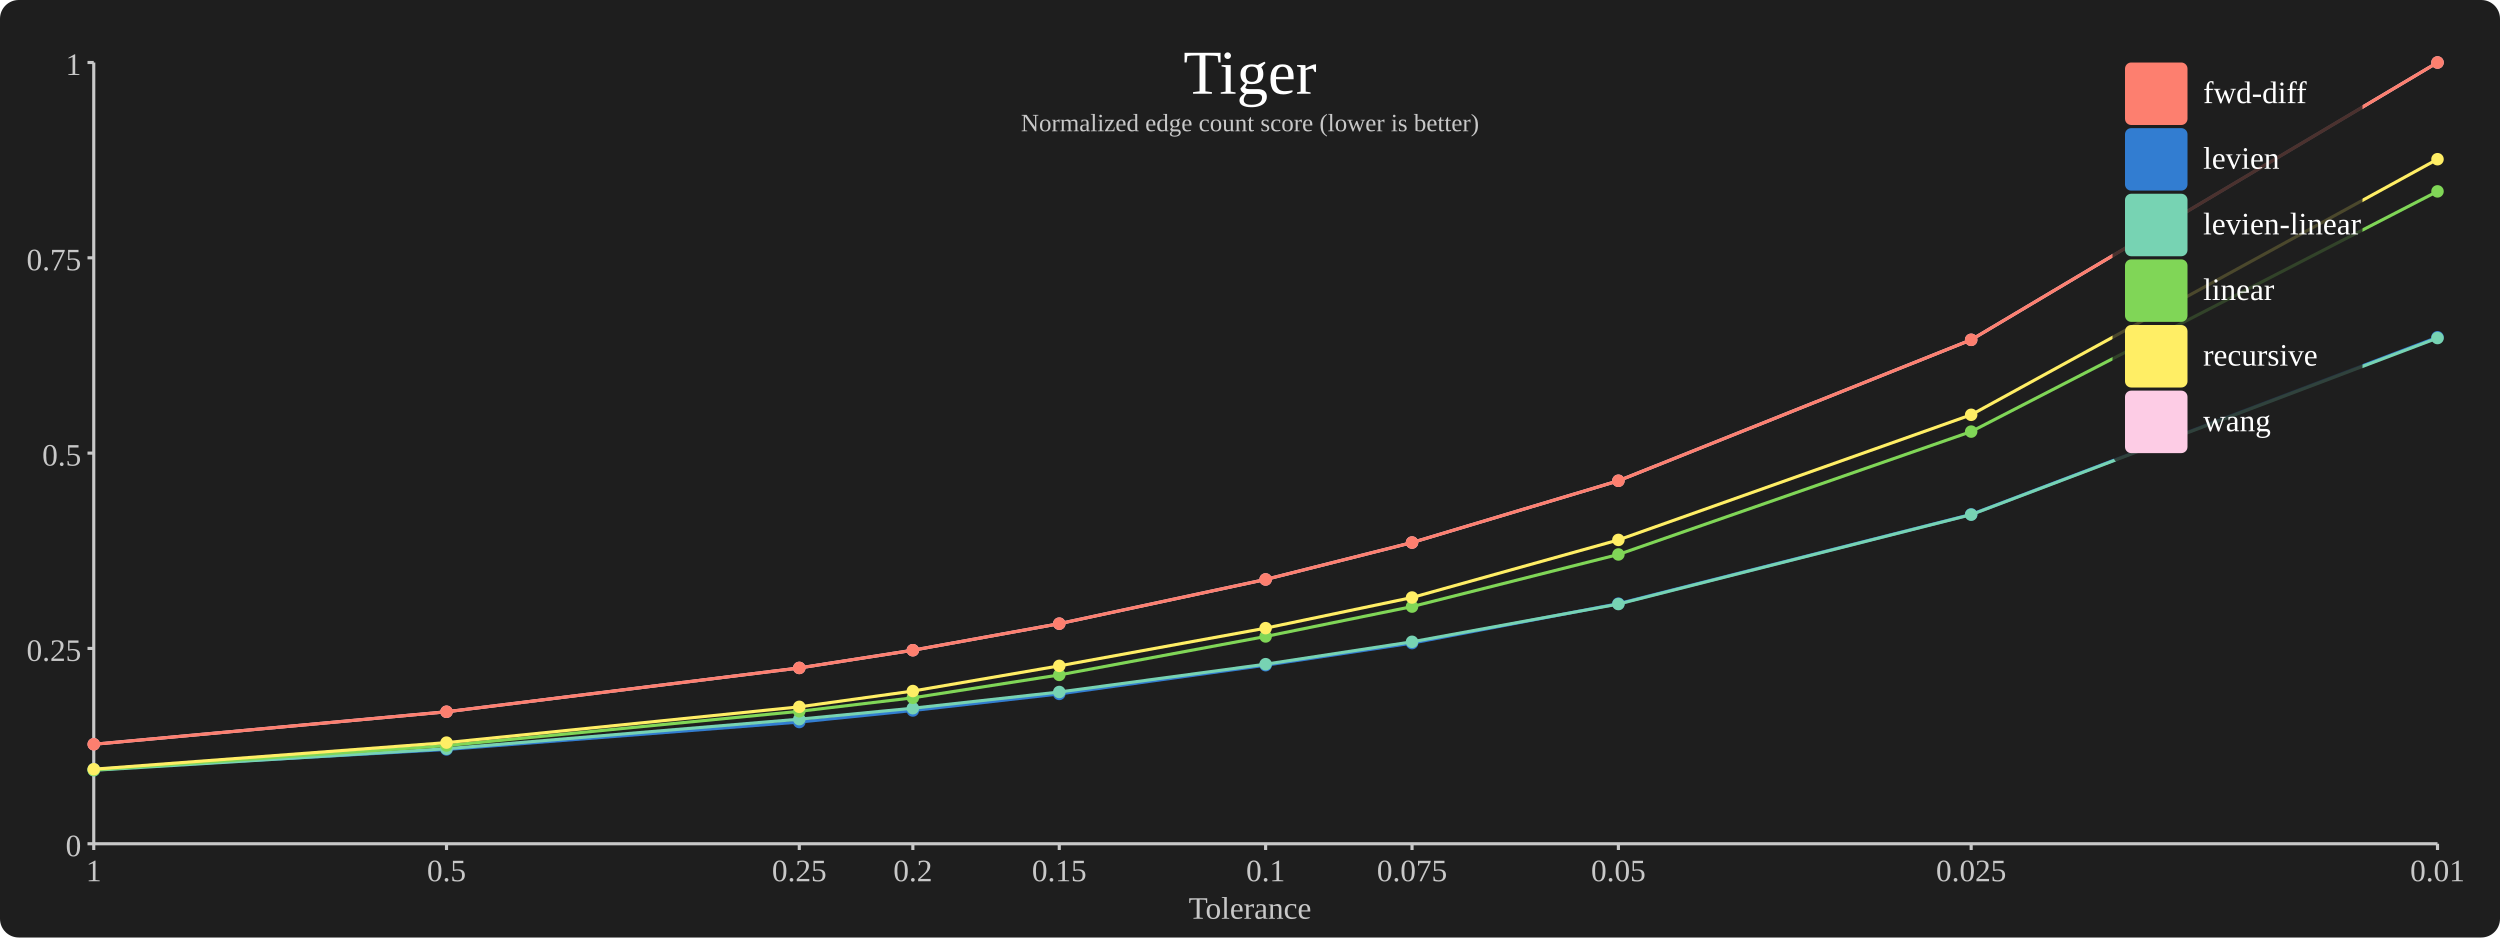
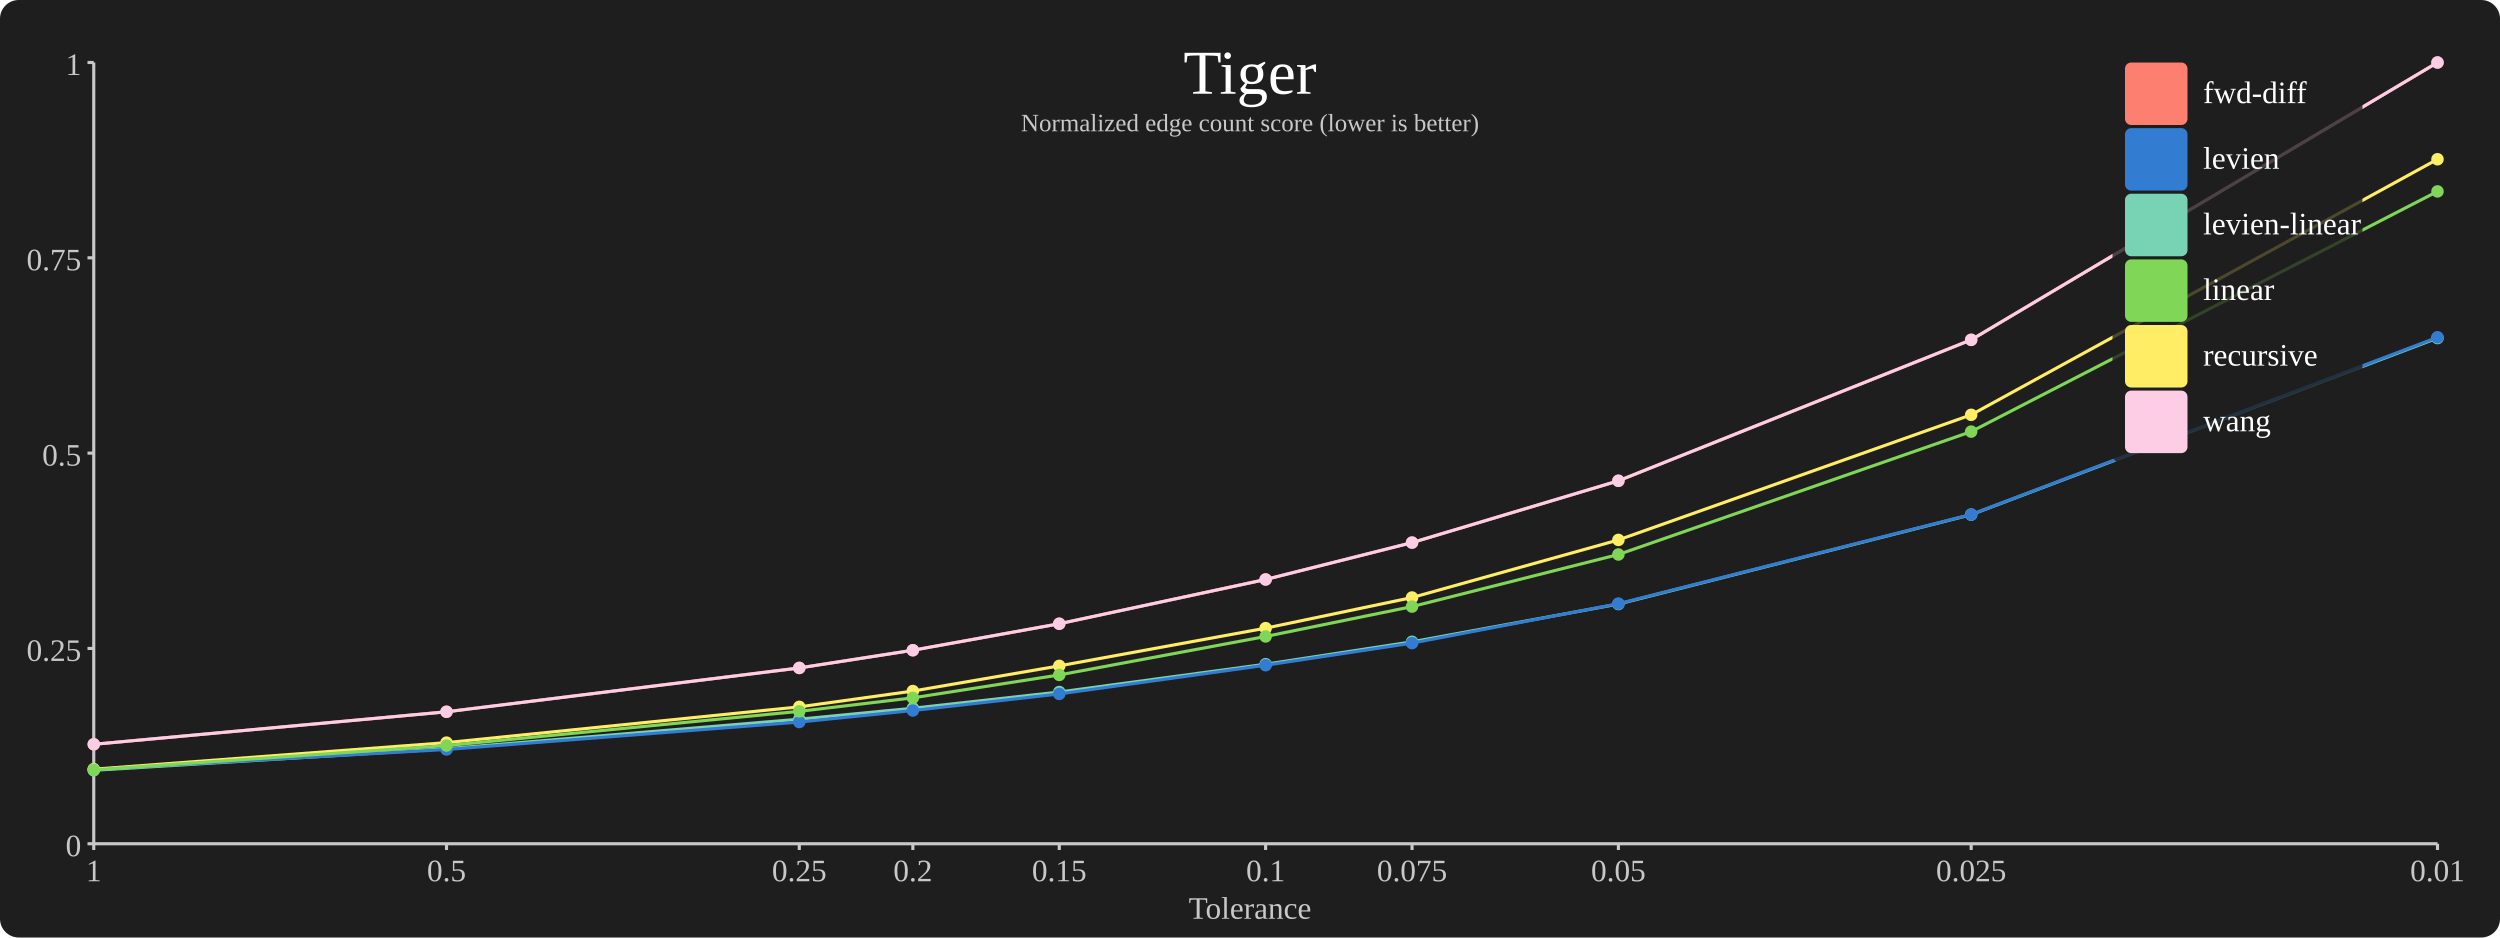
<svg xmlns="http://www.w3.org/2000/svg" viewBox="0 0 800 300">
  <rect x="0" y="0" width="800" height="300" ry="6" style="fill:rgb(30,30,30);stroke:none;fill-opacity:1;stroke-opacity:1;" />
  <path d="M 30 20 L 30 270" style="stroke:rgb(200,200,200);stroke-width:1" />
  <path d="M 30 270 L 780 270" style="stroke:rgb(200,200,200);stroke-width:1" />
  <path d="M 780 270 L 780 272" style="stroke:rgb(200,200,200);stroke-width:1" />
  <text x="780" y="282" style="font-size:10px;fill:rgb(200,200,200);text-anchor:middle;text-align:center;"> 0.01 </text>
  <path d="M 630.772 270 L 630.772 272" style="stroke:rgb(200,200,200);stroke-width:1" />
  <text x="630.772" y="282" style="font-size:10px;fill:rgb(200,200,200);text-anchor:middle;text-align:center;"> 0.025 </text>
  <path d="M 517.886 270 L 517.886 272" style="stroke:rgb(200,200,200);stroke-width:1" />
  <text x="517.886" y="282" style="font-size:10px;fill:rgb(200,200,200);text-anchor:middle;text-align:center;"> 0.05 </text>
  <path d="M 451.852 270 L 451.852 272" style="stroke:rgb(200,200,200);stroke-width:1" />
  <text x="451.852" y="282" style="font-size:10px;fill:rgb(200,200,200);text-anchor:middle;text-align:center;"> 0.075 </text>
  <path d="M 405 270 L 405 272" style="stroke:rgb(200,200,200);stroke-width:1" />
  <text x="405" y="282" style="font-size:10px;fill:rgb(200,200,200);text-anchor:middle;text-align:center;"> 0.1 </text>
  <path d="M 338.966 270 L 338.966 272" style="stroke:rgb(200,200,200);stroke-width:1" />
  <text x="338.966" y="282" style="font-size:10px;fill:rgb(200,200,200);text-anchor:middle;text-align:center;"> 0.15 </text>
  <path d="M 292.114 270 L 292.114 272" style="stroke:rgb(200,200,200);stroke-width:1" />
  <text x="292.114" y="282" style="font-size:10px;fill:rgb(200,200,200);text-anchor:middle;text-align:center;"> 0.2 </text>
  <path d="M 255.773 270 L 255.773 272" style="stroke:rgb(200,200,200);stroke-width:1" />
  <text x="255.773" y="282" style="font-size:10px;fill:rgb(200,200,200);text-anchor:middle;text-align:center;"> 0.25 </text>
  <path d="M 142.886 270 L 142.886 272" style="stroke:rgb(200,200,200);stroke-width:1" />
  <text x="142.886" y="282" style="font-size:10px;fill:rgb(200,200,200);text-anchor:middle;text-align:center;"> 0.5 </text>
  <path d="M 30 270 L 30 272" style="stroke:rgb(200,200,200);stroke-width:1" />
  <text x="30" y="282" style="font-size:10px;fill:rgb(200,200,200);text-anchor:middle;text-align:center;"> 1 </text>
  <path d="M 28 270 L 30 270" style="stroke:rgb(200,200,200);stroke-width:1" />
  <text x="26" y="274" style="font-size:10px;fill:rgb(200,200,200);text-anchor:end;text-align:right;"> 0 </text>
  <path d="M 28 207.5 L 30 207.5" style="stroke:rgb(200,200,200);stroke-width:1" />
  <text x="26" y="211.5" style="font-size:10px;fill:rgb(200,200,200);text-anchor:end;text-align:right;"> 0.25 </text>
  <path d="M 28 145 L 30 145" style="stroke:rgb(200,200,200);stroke-width:1" />
  <text x="26" y="149" style="font-size:10px;fill:rgb(200,200,200);text-anchor:end;text-align:right;"> 0.5 </text>
  <path d="M 28 82.5 L 30 82.5" style="stroke:rgb(200,200,200);stroke-width:1" />
  <text x="26" y="86.5" style="font-size:10px;fill:rgb(200,200,200);text-anchor:end;text-align:right;"> 0.75 </text>
  <path d="M 28 20 L 30 20" style="stroke:rgb(200,200,200);stroke-width:1" />
  <text x="26" y="24" style="font-size:10px;fill:rgb(200,200,200);text-anchor:end;text-align:right;"> 1 </text>
  <text x="400" y="294" style="font-size:10px;fill:rgb(200,200,200);text-anchor:middle;text-align:center;"> Tolerance </text>
-   <circle cx="780" cy="107.92" r="2" style="fill:rgb(50,125,209);stroke:none;fill-opacity:1;stroke-opacity:1;" />
-   <path d="M 780 107.92 L 630.772 164.613" style="stroke:rgb(50,125,209);stroke-width:1" />
-   <circle cx="630.772" cy="164.613" r="2" style="fill:rgb(50,125,209);stroke:none;fill-opacity:1;stroke-opacity:1;" />
-   <path d="M 630.772 164.613 L 517.886 193.162" style="stroke:rgb(50,125,209);stroke-width:1" />
-   <circle cx="517.886" cy="193.162" r="2" style="fill:rgb(50,125,209);stroke:none;fill-opacity:1;stroke-opacity:1;" />
-   <path d="M 517.886 193.162 L 451.852 205.793" style="stroke:rgb(50,125,209);stroke-width:1" />
-   <circle cx="451.852" cy="205.793" r="2" style="fill:rgb(50,125,209);stroke:none;fill-opacity:1;stroke-opacity:1;" />
-   <path d="M 451.852 205.793 L 405 212.863" style="stroke:rgb(50,125,209);stroke-width:1" />
-   <circle cx="405" cy="212.863" r="2" style="fill:rgb(50,125,209);stroke:none;fill-opacity:1;stroke-opacity:1;" />
-   <path d="M 405 212.863 L 338.966 222.05" style="stroke:rgb(50,125,209);stroke-width:1" />
-   <circle cx="338.966" cy="222.05" r="2" style="fill:rgb(50,125,209);stroke:none;fill-opacity:1;stroke-opacity:1;" />
-   <path d="M 338.966 222.05 L 292.114 227.36" style="stroke:rgb(50,125,209);stroke-width:1" />
+   <circle cx="780" cy="20" r="2" style="fill:rgb(253,127,111);stroke:none;fill-opacity:1;stroke-opacity:1;" />
+   <path d="M 780 20 L 630.772 108.748" style="stroke:rgb(253,127,111);stroke-width:1" />
+   <circle cx="630.772" cy="108.748" r="2" style="fill:rgb(253,127,111);stroke:none;fill-opacity:1;stroke-opacity:1;" />
+   <path d="M 630.772 108.748 L 517.886 153.855" style="stroke:rgb(253,127,111);stroke-width:1" />
+   <circle cx="517.886" cy="153.855" r="2" style="fill:rgb(253,127,111);stroke:none;fill-opacity:1;stroke-opacity:1;" />
+   <path d="M 517.886 153.855 L 451.852 173.632" style="stroke:rgb(253,127,111);stroke-width:1" />
+   <circle cx="451.852" cy="173.632" r="2" style="fill:rgb(253,127,111);stroke:none;fill-opacity:1;stroke-opacity:1;" />
+   <path d="M 451.852 173.632 L 405 185.43" style="stroke:rgb(253,127,111);stroke-width:1" />
+   <circle cx="405" cy="185.43" r="2" style="fill:rgb(253,127,111);stroke:none;fill-opacity:1;stroke-opacity:1;" />
+   <path d="M 405 185.43 L 338.966 199.597" style="stroke:rgb(253,127,111);stroke-width:1" />
+   <circle cx="338.966" cy="199.597" r="2" style="fill:rgb(253,127,111);stroke:none;fill-opacity:1;stroke-opacity:1;" />
+   <path d="M 338.966 199.597 L 292.114 208.075" style="stroke:rgb(253,127,111);stroke-width:1" />
+   <circle cx="292.114" cy="208.075" r="2" style="fill:rgb(253,127,111);stroke:none;fill-opacity:1;stroke-opacity:1;" />
+   <path d="M 292.114 208.075 L 255.773 213.738" style="stroke:rgb(253,127,111);stroke-width:1" />
+   <circle cx="255.773" cy="213.738" r="2" style="fill:rgb(253,127,111);stroke:none;fill-opacity:1;stroke-opacity:1;" />
+   <path d="M 255.773 213.738 L 142.886 227.768" style="stroke:rgb(253,127,111);stroke-width:1" />
+   <circle cx="142.886" cy="227.768" r="2" style="fill:rgb(253,127,111);stroke:none;fill-opacity:1;stroke-opacity:1;" />
+   <path d="M 142.886 227.768 L 30 238.17" style="stroke:rgb(253,127,111);stroke-width:1" />
+   <circle cx="30" cy="238.17" r="2" style="fill:rgb(253,127,111);stroke:none;fill-opacity:1;stroke-opacity:1;" />
+   <circle cx="780" cy="108.178" r="2" style="fill:rgb(119,211,179);stroke:none;fill-opacity:1;stroke-opacity:1;" />
+   <path d="M 780 108.178 L 630.772 164.69" style="stroke:rgb(119,211,179);stroke-width:1" />
+   <circle cx="630.772" cy="164.69" r="2" style="fill:rgb(119,211,179);stroke:none;fill-opacity:1;stroke-opacity:1;" />
+   <path d="M 630.772 164.69 L 517.886 193.298" style="stroke:rgb(119,211,179);stroke-width:1" />
+   <circle cx="517.886" cy="193.298" r="2" style="fill:rgb(119,211,179);stroke:none;fill-opacity:1;stroke-opacity:1;" />
+   <path d="M 517.886 193.298 L 451.852 205.377" style="stroke:rgb(119,211,179);stroke-width:1" />
+   <circle cx="451.852" cy="205.377" r="2" style="fill:rgb(119,211,179);stroke:none;fill-opacity:1;stroke-opacity:1;" />
+   <path d="M 451.852 205.377 L 405 212.54" style="stroke:rgb(119,211,179);stroke-width:1" />
+   <circle cx="405" cy="212.54" r="2" style="fill:rgb(119,211,179);stroke:none;fill-opacity:1;stroke-opacity:1;" />
+   <path d="M 405 212.54 L 338.966 221.442" style="stroke:rgb(119,211,179);stroke-width:1" />
+   <circle cx="338.966" cy="221.442" r="2" style="fill:rgb(119,211,179);stroke:none;fill-opacity:1;stroke-opacity:1;" />
+   <path d="M 338.966 221.442 L 292.114 226.627" style="stroke:rgb(119,211,179);stroke-width:1" />
+   <circle cx="292.114" cy="226.627" r="2" style="fill:rgb(119,211,179);stroke:none;fill-opacity:1;stroke-opacity:1;" />
+   <path d="M 292.114 226.627 L 255.773 230.137" style="stroke:rgb(119,211,179);stroke-width:1" />
+   <circle cx="255.773" cy="230.137" r="2" style="fill:rgb(119,211,179);stroke:none;fill-opacity:1;stroke-opacity:1;" />
+   <path d="M 255.773 230.137 L 142.886 239.59" style="stroke:rgb(119,211,179);stroke-width:1" />
+   <circle cx="142.886" cy="239.59" r="2" style="fill:rgb(119,211,179);stroke:none;fill-opacity:1;stroke-opacity:1;" />
+   <path d="M 142.886 239.59 L 30 246.498" style="stroke:rgb(119,211,179);stroke-width:1" />
+   <circle cx="30" cy="246.498" r="2" style="fill:rgb(119,211,179);stroke:none;fill-opacity:1;stroke-opacity:1;" />
+   <circle cx="780" cy="107.93" r="2" style="fill:rgb(50,125,209);stroke:none;fill-opacity:1;stroke-opacity:1;" />
+   <path d="M 780 107.93 L 630.772 164.618" style="stroke:rgb(50,125,209);stroke-width:1" />
+   <circle cx="630.772" cy="164.618" r="2" style="fill:rgb(50,125,209);stroke:none;fill-opacity:1;stroke-opacity:1;" />
+   <path d="M 630.772 164.618 L 517.886 193.168" style="stroke:rgb(50,125,209);stroke-width:1" />
+   <circle cx="517.886" cy="193.168" r="2" style="fill:rgb(50,125,209);stroke:none;fill-opacity:1;stroke-opacity:1;" />
+   <path d="M 517.886 193.168 L 451.852 205.795" style="stroke:rgb(50,125,209);stroke-width:1" />
+   <circle cx="451.852" cy="205.795" r="2" style="fill:rgb(50,125,209);stroke:none;fill-opacity:1;stroke-opacity:1;" />
+   <path d="M 451.852 205.795 L 405 212.868" style="stroke:rgb(50,125,209);stroke-width:1" />
+   <circle cx="405" cy="212.868" r="2" style="fill:rgb(50,125,209);stroke:none;fill-opacity:1;stroke-opacity:1;" />
+   <path d="M 405 212.868 L 338.966 222.053" style="stroke:rgb(50,125,209);stroke-width:1" />
+   <circle cx="338.966" cy="222.053" r="2" style="fill:rgb(50,125,209);stroke:none;fill-opacity:1;stroke-opacity:1;" />
+   <path d="M 338.966 222.053 L 292.114 227.36" style="stroke:rgb(50,125,209);stroke-width:1" />
  <circle cx="292.114" cy="227.36" r="2" style="fill:rgb(50,125,209);stroke:none;fill-opacity:1;stroke-opacity:1;" />
  <path d="M 292.114 227.36 L 255.773 231.053" style="stroke:rgb(50,125,209);stroke-width:1" />
  <circle cx="255.773" cy="231.053" r="2" style="fill:rgb(50,125,209);stroke:none;fill-opacity:1;stroke-opacity:1;" />
-   <path d="M 255.773 231.053 L 142.886 239.83" style="stroke:rgb(50,125,209);stroke-width:1" />
-   <circle cx="142.886" cy="239.83" r="2" style="fill:rgb(50,125,209);stroke:none;fill-opacity:1;stroke-opacity:1;" />
-   <path d="M 142.886 239.83 L 30 246.143" style="stroke:rgb(50,125,209);stroke-width:1" />
+   <path d="M 255.773 231.053 L 142.886 239.833" style="stroke:rgb(50,125,209);stroke-width:1" />
+   <circle cx="142.886" cy="239.833" r="2" style="fill:rgb(50,125,209);stroke:none;fill-opacity:1;stroke-opacity:1;" />
+   <path d="M 142.886 239.833 L 30 246.143" style="stroke:rgb(50,125,209);stroke-width:1" />
  <circle cx="30" cy="246.143" r="2" style="fill:rgb(50,125,209);stroke:none;fill-opacity:1;stroke-opacity:1;" />
-   <circle cx="780" cy="108.17" r="2" style="fill:rgb(119,211,179);stroke:none;fill-opacity:1;stroke-opacity:1;" />
-   <path d="M 780 108.17 L 630.772 164.685" style="stroke:rgb(119,211,179);stroke-width:1" />
-   <circle cx="630.772" cy="164.685" r="2" style="fill:rgb(119,211,179);stroke:none;fill-opacity:1;stroke-opacity:1;" />
-   <path d="M 630.772 164.685 L 517.886 193.295" style="stroke:rgb(119,211,179);stroke-width:1" />
-   <circle cx="517.886" cy="193.295" r="2" style="fill:rgb(119,211,179);stroke:none;fill-opacity:1;stroke-opacity:1;" />
-   <path d="M 517.886 193.295 L 451.852 205.375" style="stroke:rgb(119,211,179);stroke-width:1" />
-   <circle cx="451.852" cy="205.375" r="2" style="fill:rgb(119,211,179);stroke:none;fill-opacity:1;stroke-opacity:1;" />
-   <path d="M 451.852 205.375 L 405 212.537" style="stroke:rgb(119,211,179);stroke-width:1" />
-   <circle cx="405" cy="212.537" r="2" style="fill:rgb(119,211,179);stroke:none;fill-opacity:1;stroke-opacity:1;" />
-   <path d="M 405 212.537 L 338.966 221.44" style="stroke:rgb(119,211,179);stroke-width:1" />
-   <circle cx="338.966" cy="221.44" r="2" style="fill:rgb(119,211,179);stroke:none;fill-opacity:1;stroke-opacity:1;" />
-   <path d="M 338.966 221.44 L 292.114 226.625" style="stroke:rgb(119,211,179);stroke-width:1" />
-   <circle cx="292.114" cy="226.625" r="2" style="fill:rgb(119,211,179);stroke:none;fill-opacity:1;stroke-opacity:1;" />
-   <path d="M 292.114 226.625 L 255.773 230.135" style="stroke:rgb(119,211,179);stroke-width:1" />
-   <circle cx="255.773" cy="230.135" r="2" style="fill:rgb(119,211,179);stroke:none;fill-opacity:1;stroke-opacity:1;" />
-   <path d="M 255.773 230.135 L 142.886 239.59" style="stroke:rgb(119,211,179);stroke-width:1" />
-   <circle cx="142.886" cy="239.59" r="2" style="fill:rgb(119,211,179);stroke:none;fill-opacity:1;stroke-opacity:1;" />
-   <path d="M 142.886 239.59 L 30 246.495" style="stroke:rgb(119,211,179);stroke-width:1" />
-   <circle cx="30" cy="246.495" r="2" style="fill:rgb(119,211,179);stroke:none;fill-opacity:1;stroke-opacity:1;" />
-   <circle cx="780" cy="61.24" r="2" style="fill:rgb(128,214,87);stroke:none;fill-opacity:1;stroke-opacity:1;" />
-   <path d="M 780 61.24 L 630.772 138.11" style="stroke:rgb(128,214,87);stroke-width:1" />
-   <circle cx="630.772" cy="138.11" r="2" style="fill:rgb(128,214,87);stroke:none;fill-opacity:1;stroke-opacity:1;" />
-   <path d="M 630.772 138.11 L 517.886 177.43" style="stroke:rgb(128,214,87);stroke-width:1" />
-   <circle cx="517.886" cy="177.43" r="2" style="fill:rgb(128,214,87);stroke:none;fill-opacity:1;stroke-opacity:1;" />
-   <path d="M 517.886 177.43 L 451.852 194.107" style="stroke:rgb(128,214,87);stroke-width:1" />
-   <circle cx="451.852" cy="194.107" r="2" style="fill:rgb(128,214,87);stroke:none;fill-opacity:1;stroke-opacity:1;" />
-   <path d="M 451.852 194.107 L 405 203.665" style="stroke:rgb(128,214,87);stroke-width:1" />
-   <circle cx="405" cy="203.665" r="2" style="fill:rgb(128,214,87);stroke:none;fill-opacity:1;stroke-opacity:1;" />
-   <path d="M 405 203.665 L 338.966 215.972" style="stroke:rgb(128,214,87);stroke-width:1" />
-   <circle cx="338.966" cy="215.972" r="2" style="fill:rgb(128,214,87);stroke:none;fill-opacity:1;stroke-opacity:1;" />
-   <path d="M 338.966 215.972 L 292.114 223.3" style="stroke:rgb(128,214,87);stroke-width:1" />
-   <circle cx="292.114" cy="223.3" r="2" style="fill:rgb(128,214,87);stroke:none;fill-opacity:1;stroke-opacity:1;" />
-   <path d="M 292.114 223.3 L 255.773 227.62" style="stroke:rgb(128,214,87);stroke-width:1" />
-   <circle cx="255.773" cy="227.62" r="2" style="fill:rgb(128,214,87);stroke:none;fill-opacity:1;stroke-opacity:1;" />
-   <path d="M 255.773 227.62 L 142.886 238.58" style="stroke:rgb(128,214,87);stroke-width:1" />
-   <circle cx="142.886" cy="238.58" r="2" style="fill:rgb(128,214,87);stroke:none;fill-opacity:1;stroke-opacity:1;" />
-   <path d="M 142.886 238.58 L 30 246.34" style="stroke:rgb(128,214,87);stroke-width:1" />
+   <circle cx="780" cy="50.96" r="2" style="fill:rgb(255,238,101);stroke:none;fill-opacity:1;stroke-opacity:1;" />
+   <path d="M 780 50.96 L 630.772 132.74" style="stroke:rgb(255,238,101);stroke-width:1" />
+   <circle cx="630.772" cy="132.74" r="2" style="fill:rgb(255,238,101);stroke:none;fill-opacity:1;stroke-opacity:1;" />
+   <path d="M 630.772 132.74 L 517.886 172.775" style="stroke:rgb(255,238,101);stroke-width:1" />
+   <circle cx="517.886" cy="172.775" r="2" style="fill:rgb(255,238,101);stroke:none;fill-opacity:1;stroke-opacity:1;" />
+   <path d="M 517.886 172.775 L 451.852 191.21" style="stroke:rgb(255,238,101);stroke-width:1" />
+   <circle cx="451.852" cy="191.21" r="2" style="fill:rgb(255,238,101);stroke:none;fill-opacity:1;stroke-opacity:1;" />
+   <path d="M 451.852 191.21 L 405 201.01" style="stroke:rgb(255,238,101);stroke-width:1" />
+   <circle cx="405" cy="201.01" r="2" style="fill:rgb(255,238,101);stroke:none;fill-opacity:1;stroke-opacity:1;" />
+   <path d="M 405 201.01 L 338.966 213.075" style="stroke:rgb(255,238,101);stroke-width:1" />
+   <circle cx="338.966" cy="213.075" r="2" style="fill:rgb(255,238,101);stroke:none;fill-opacity:1;stroke-opacity:1;" />
+   <path d="M 338.966 213.075 L 292.114 221.135" style="stroke:rgb(255,238,101);stroke-width:1" />
+   <circle cx="292.114" cy="221.135" r="2" style="fill:rgb(255,238,101);stroke:none;fill-opacity:1;stroke-opacity:1;" />
+   <path d="M 292.114 221.135 L 255.773 226.19" style="stroke:rgb(255,238,101);stroke-width:1" />
+   <circle cx="255.773" cy="226.19" r="2" style="fill:rgb(255,238,101);stroke:none;fill-opacity:1;stroke-opacity:1;" />
+   <path d="M 255.773 226.19 L 142.886 237.64" style="stroke:rgb(255,238,101);stroke-width:1" />
+   <circle cx="142.886" cy="237.64" r="2" style="fill:rgb(255,238,101);stroke:none;fill-opacity:1;stroke-opacity:1;" />
+   <path d="M 142.886 237.64 L 30 246.143" style="stroke:rgb(255,238,101);stroke-width:1" />
+   <circle cx="30" cy="246.143" r="2" style="fill:rgb(255,238,101);stroke:none;fill-opacity:1;stroke-opacity:1;" />
+   <circle cx="780" cy="61.25" r="2" style="fill:rgb(128,214,87);stroke:none;fill-opacity:1;stroke-opacity:1;" />
+   <path d="M 780 61.25 L 630.772 138.115" style="stroke:rgb(128,214,87);stroke-width:1" />
+   <circle cx="630.772" cy="138.115" r="2" style="fill:rgb(128,214,87);stroke:none;fill-opacity:1;stroke-opacity:1;" />
+   <path d="M 630.772 138.115 L 517.886 177.435" style="stroke:rgb(128,214,87);stroke-width:1" />
+   <circle cx="517.886" cy="177.435" r="2" style="fill:rgb(128,214,87);stroke:none;fill-opacity:1;stroke-opacity:1;" />
+   <path d="M 517.886 177.435 L 451.852 194.11" style="stroke:rgb(128,214,87);stroke-width:1" />
+   <circle cx="451.852" cy="194.11" r="2" style="fill:rgb(128,214,87);stroke:none;fill-opacity:1;stroke-opacity:1;" />
+   <path d="M 451.852 194.11 L 405 203.668" style="stroke:rgb(128,214,87);stroke-width:1" />
+   <circle cx="405" cy="203.668" r="2" style="fill:rgb(128,214,87);stroke:none;fill-opacity:1;stroke-opacity:1;" />
+   <path d="M 405 203.668 L 338.966 215.978" style="stroke:rgb(128,214,87);stroke-width:1" />
+   <circle cx="338.966" cy="215.978" r="2" style="fill:rgb(128,214,87);stroke:none;fill-opacity:1;stroke-opacity:1;" />
+   <path d="M 338.966 215.978 L 292.114 223.303" style="stroke:rgb(128,214,87);stroke-width:1" />
+   <circle cx="292.114" cy="223.303" r="2" style="fill:rgb(128,214,87);stroke:none;fill-opacity:1;stroke-opacity:1;" />
+   <path d="M 292.114 223.303 L 255.773 227.623" style="stroke:rgb(128,214,87);stroke-width:1" />
+   <circle cx="255.773" cy="227.623" r="2" style="fill:rgb(128,214,87);stroke:none;fill-opacity:1;stroke-opacity:1;" />
+   <path d="M 255.773 227.623 L 142.886 238.583" style="stroke:rgb(128,214,87);stroke-width:1" />
+   <circle cx="142.886" cy="238.583" r="2" style="fill:rgb(128,214,87);stroke:none;fill-opacity:1;stroke-opacity:1;" />
+   <path d="M 142.886 238.583 L 30 246.34" style="stroke:rgb(128,214,87);stroke-width:1" />
  <circle cx="30" cy="246.34" r="2" style="fill:rgb(128,214,87);stroke:none;fill-opacity:1;stroke-opacity:1;" />
-   <circle cx="780" cy="50.947" r="2" style="fill:rgb(255,238,101);stroke:none;fill-opacity:1;stroke-opacity:1;" />
-   <path d="M 780 50.947 L 630.772 132.735" style="stroke:rgb(255,238,101);stroke-width:1" />
-   <circle cx="630.772" cy="132.735" r="2" style="fill:rgb(255,238,101);stroke:none;fill-opacity:1;stroke-opacity:1;" />
-   <path d="M 630.772 132.735 L 517.886 172.77" style="stroke:rgb(255,238,101);stroke-width:1" />
-   <circle cx="517.886" cy="172.77" r="2" style="fill:rgb(255,238,101);stroke:none;fill-opacity:1;stroke-opacity:1;" />
-   <path d="M 517.886 172.77 L 451.852 191.205" style="stroke:rgb(255,238,101);stroke-width:1" />
-   <circle cx="451.852" cy="191.205" r="2" style="fill:rgb(255,238,101);stroke:none;fill-opacity:1;stroke-opacity:1;" />
-   <path d="M 451.852 191.205 L 405 201.007" style="stroke:rgb(255,238,101);stroke-width:1" />
-   <circle cx="405" cy="201.007" r="2" style="fill:rgb(255,238,101);stroke:none;fill-opacity:1;stroke-opacity:1;" />
-   <path d="M 405 201.007 L 338.966 213.072" style="stroke:rgb(255,238,101);stroke-width:1" />
-   <circle cx="338.966" cy="213.072" r="2" style="fill:rgb(255,238,101);stroke:none;fill-opacity:1;stroke-opacity:1;" />
-   <path d="M 338.966 213.072 L 292.114 221.132" style="stroke:rgb(255,238,101);stroke-width:1" />
-   <circle cx="292.114" cy="221.132" r="2" style="fill:rgb(255,238,101);stroke:none;fill-opacity:1;stroke-opacity:1;" />
-   <path d="M 292.114 221.132 L 255.773 226.188" style="stroke:rgb(255,238,101);stroke-width:1" />
-   <circle cx="255.773" cy="226.188" r="2" style="fill:rgb(255,238,101);stroke:none;fill-opacity:1;stroke-opacity:1;" />
-   <path d="M 255.773 226.188 L 142.886 237.637" style="stroke:rgb(255,238,101);stroke-width:1" />
-   <circle cx="142.886" cy="237.637" r="2" style="fill:rgb(255,238,101);stroke:none;fill-opacity:1;stroke-opacity:1;" />
-   <path d="M 142.886 237.637 L 30 246.143" style="stroke:rgb(255,238,101);stroke-width:1" />
-   <circle cx="30" cy="246.143" r="2" style="fill:rgb(255,238,101);stroke:none;fill-opacity:1;stroke-opacity:1;" />
  <circle cx="780" cy="20" r="2" style="fill:rgb(253,204,229);stroke:none;fill-opacity:1;stroke-opacity:1;" />
-   <path d="M 780 20 L 630.772 108.74" style="stroke:rgb(253,204,229);stroke-width:1" />
-   <circle cx="630.772" cy="108.74" r="2" style="fill:rgb(253,204,229);stroke:none;fill-opacity:1;stroke-opacity:1;" />
-   <path d="M 630.772 108.74 L 517.886 153.847" style="stroke:rgb(253,204,229);stroke-width:1" />
-   <circle cx="517.886" cy="153.847" r="2" style="fill:rgb(253,204,229);stroke:none;fill-opacity:1;stroke-opacity:1;" />
-   <path d="M 517.886 153.847 L 451.852 173.615" style="stroke:rgb(253,204,229);stroke-width:1" />
-   <circle cx="451.852" cy="173.615" r="2" style="fill:rgb(253,204,229);stroke:none;fill-opacity:1;stroke-opacity:1;" />
-   <path d="M 451.852 173.615 L 405 185.425" style="stroke:rgb(253,204,229);stroke-width:1" />
-   <circle cx="405" cy="185.425" r="2" style="fill:rgb(253,204,229);stroke:none;fill-opacity:1;stroke-opacity:1;" />
-   <path d="M 405 185.425 L 338.966 199.573" style="stroke:rgb(253,204,229);stroke-width:1" />
-   <circle cx="338.966" cy="199.573" r="2" style="fill:rgb(253,204,229);stroke:none;fill-opacity:1;stroke-opacity:1;" />
-   <path d="M 338.966 199.573 L 292.114 208.07" style="stroke:rgb(253,204,229);stroke-width:1" />
-   <circle cx="292.114" cy="208.07" r="2" style="fill:rgb(253,204,229);stroke:none;fill-opacity:1;stroke-opacity:1;" />
-   <path d="M 292.114 208.07 L 255.773 213.735" style="stroke:rgb(253,204,229);stroke-width:1" />
-   <circle cx="255.773" cy="213.735" r="2" style="fill:rgb(253,204,229);stroke:none;fill-opacity:1;stroke-opacity:1;" />
-   <path d="M 255.773 213.735 L 142.886 227.765" style="stroke:rgb(253,204,229);stroke-width:1" />
-   <circle cx="142.886" cy="227.765" r="2" style="fill:rgb(253,204,229);stroke:none;fill-opacity:1;stroke-opacity:1;" />
-   <path d="M 142.886 227.765 L 30 238.167" style="stroke:rgb(253,204,229);stroke-width:1" />
-   <circle cx="30" cy="238.167" r="2" style="fill:rgb(253,204,229);stroke:none;fill-opacity:1;stroke-opacity:1;" />
-   <circle cx="780" cy="20" r="2" style="fill:rgb(253,127,111);stroke:none;fill-opacity:1;stroke-opacity:1;" />
-   <path d="M 780 20 L 630.772 108.74" style="stroke:rgb(253,127,111);stroke-width:1" />
-   <circle cx="630.772" cy="108.74" r="2" style="fill:rgb(253,127,111);stroke:none;fill-opacity:1;stroke-opacity:1;" />
-   <path d="M 630.772 108.74 L 517.886 153.847" style="stroke:rgb(253,127,111);stroke-width:1" />
-   <circle cx="517.886" cy="153.847" r="2" style="fill:rgb(253,127,111);stroke:none;fill-opacity:1;stroke-opacity:1;" />
-   <path d="M 517.886 153.847 L 451.852 173.615" style="stroke:rgb(253,127,111);stroke-width:1" />
-   <circle cx="451.852" cy="173.615" r="2" style="fill:rgb(253,127,111);stroke:none;fill-opacity:1;stroke-opacity:1;" />
-   <path d="M 451.852 173.615 L 405 185.425" style="stroke:rgb(253,127,111);stroke-width:1" />
-   <circle cx="405" cy="185.425" r="2" style="fill:rgb(253,127,111);stroke:none;fill-opacity:1;stroke-opacity:1;" />
-   <path d="M 405 185.425 L 338.966 199.573" style="stroke:rgb(253,127,111);stroke-width:1" />
-   <circle cx="338.966" cy="199.573" r="2" style="fill:rgb(253,127,111);stroke:none;fill-opacity:1;stroke-opacity:1;" />
-   <path d="M 338.966 199.573 L 292.114 208.07" style="stroke:rgb(253,127,111);stroke-width:1" />
-   <circle cx="292.114" cy="208.07" r="2" style="fill:rgb(253,127,111);stroke:none;fill-opacity:1;stroke-opacity:1;" />
-   <path d="M 292.114 208.07 L 255.773 213.735" style="stroke:rgb(253,127,111);stroke-width:1" />
-   <circle cx="255.773" cy="213.735" r="2" style="fill:rgb(253,127,111);stroke:none;fill-opacity:1;stroke-opacity:1;" />
-   <path d="M 255.773 213.735 L 142.886 227.765" style="stroke:rgb(253,127,111);stroke-width:1" />
-   <circle cx="142.886" cy="227.765" r="2" style="fill:rgb(253,127,111);stroke:none;fill-opacity:1;stroke-opacity:1;" />
-   <path d="M 142.886 227.765 L 30 238.167" style="stroke:rgb(253,127,111);stroke-width:1" />
-   <circle cx="30" cy="238.167" r="2" style="fill:rgb(253,127,111);stroke:none;fill-opacity:1;stroke-opacity:1;" />
+   <path d="M 780 20 L 630.772 108.748" style="stroke:rgb(253,204,229);stroke-width:1" />
+   <circle cx="630.772" cy="108.748" r="2" style="fill:rgb(253,204,229);stroke:none;fill-opacity:1;stroke-opacity:1;" />
+   <path d="M 630.772 108.748 L 517.886 153.855" style="stroke:rgb(253,204,229);stroke-width:1" />
+   <circle cx="517.886" cy="153.855" r="2" style="fill:rgb(253,204,229);stroke:none;fill-opacity:1;stroke-opacity:1;" />
+   <path d="M 517.886 153.855 L 451.852 173.632" style="stroke:rgb(253,204,229);stroke-width:1" />
+   <circle cx="451.852" cy="173.632" r="2" style="fill:rgb(253,204,229);stroke:none;fill-opacity:1;stroke-opacity:1;" />
+   <path d="M 451.852 173.632 L 405 185.43" style="stroke:rgb(253,204,229);stroke-width:1" />
+   <circle cx="405" cy="185.43" r="2" style="fill:rgb(253,204,229);stroke:none;fill-opacity:1;stroke-opacity:1;" />
+   <path d="M 405 185.43 L 338.966 199.597" style="stroke:rgb(253,204,229);stroke-width:1" />
+   <circle cx="338.966" cy="199.597" r="2" style="fill:rgb(253,204,229);stroke:none;fill-opacity:1;stroke-opacity:1;" />
+   <path d="M 338.966 199.597 L 292.114 208.075" style="stroke:rgb(253,204,229);stroke-width:1" />
+   <circle cx="292.114" cy="208.075" r="2" style="fill:rgb(253,204,229);stroke:none;fill-opacity:1;stroke-opacity:1;" />
+   <path d="M 292.114 208.075 L 255.773 213.738" style="stroke:rgb(253,204,229);stroke-width:1" />
+   <circle cx="255.773" cy="213.738" r="2" style="fill:rgb(253,204,229);stroke:none;fill-opacity:1;stroke-opacity:1;" />
+   <path d="M 255.773 213.738 L 142.886 227.768" style="stroke:rgb(253,204,229);stroke-width:1" />
+   <circle cx="142.886" cy="227.768" r="2" style="fill:rgb(253,204,229);stroke:none;fill-opacity:1;stroke-opacity:1;" />
+   <path d="M 142.886 227.768 L 30 238.17" style="stroke:rgb(253,204,229);stroke-width:1" />
+   <circle cx="30" cy="238.17" r="2" style="fill:rgb(253,204,229);stroke:none;fill-opacity:1;stroke-opacity:1;" />
  <rect x="676" y="16" width="80" height="133" ry="4" style="fill:rgb(30,30,30);stroke:none;fill-opacity:0.8;stroke-opacity:1;" />
  <rect x="680" y="20" width="20" height="20" ry="2" style="fill:rgb(253,127,111);stroke:none;fill-opacity:1;stroke-opacity:1;" />
  <text x="705" y="33" style="font-size:10px;fill:rgb(255,255,255);text-anchor:start;text-align:left;"> fwd-diff </text>
  <rect x="680" y="41" width="20" height="20" ry="2" style="fill:rgb(50,125,209);stroke:none;fill-opacity:1;stroke-opacity:1;" />
  <text x="705" y="54" style="font-size:10px;fill:rgb(255,255,255);text-anchor:start;text-align:left;"> levien </text>
  <rect x="680" y="62" width="20" height="20" ry="2" style="fill:rgb(119,211,179);stroke:none;fill-opacity:1;stroke-opacity:1;" />
  <text x="705" y="75" style="font-size:10px;fill:rgb(255,255,255);text-anchor:start;text-align:left;"> levien-linear </text>
  <rect x="680" y="83" width="20" height="20" ry="2" style="fill:rgb(128,214,87);stroke:none;fill-opacity:1;stroke-opacity:1;" />
  <text x="705" y="96" style="font-size:10px;fill:rgb(255,255,255);text-anchor:start;text-align:left;"> linear </text>
  <rect x="680" y="104" width="20" height="20" ry="2" style="fill:rgb(255,238,101);stroke:none;fill-opacity:1;stroke-opacity:1;" />
  <text x="705" y="117" style="font-size:10px;fill:rgb(255,255,255);text-anchor:start;text-align:left;"> recursive </text>
  <rect x="680" y="125" width="20" height="20" ry="2" style="fill:rgb(253,204,229);stroke:none;fill-opacity:1;stroke-opacity:1;" />
  <text x="705" y="138" style="font-size:10px;fill:rgb(255,255,255);text-anchor:start;text-align:left;"> wang </text>
  <text x="400" y="30" style="font-size:20px;fill:rgb(255,255,255);text-anchor:middle;text-align:center;"> Tiger </text>
  <text x="400" y="42" style="font-size:8px;fill:rgb(200,200,200);text-anchor:middle;text-align:center;"> Normalized edge count score (lower is better) </text>
</svg>
